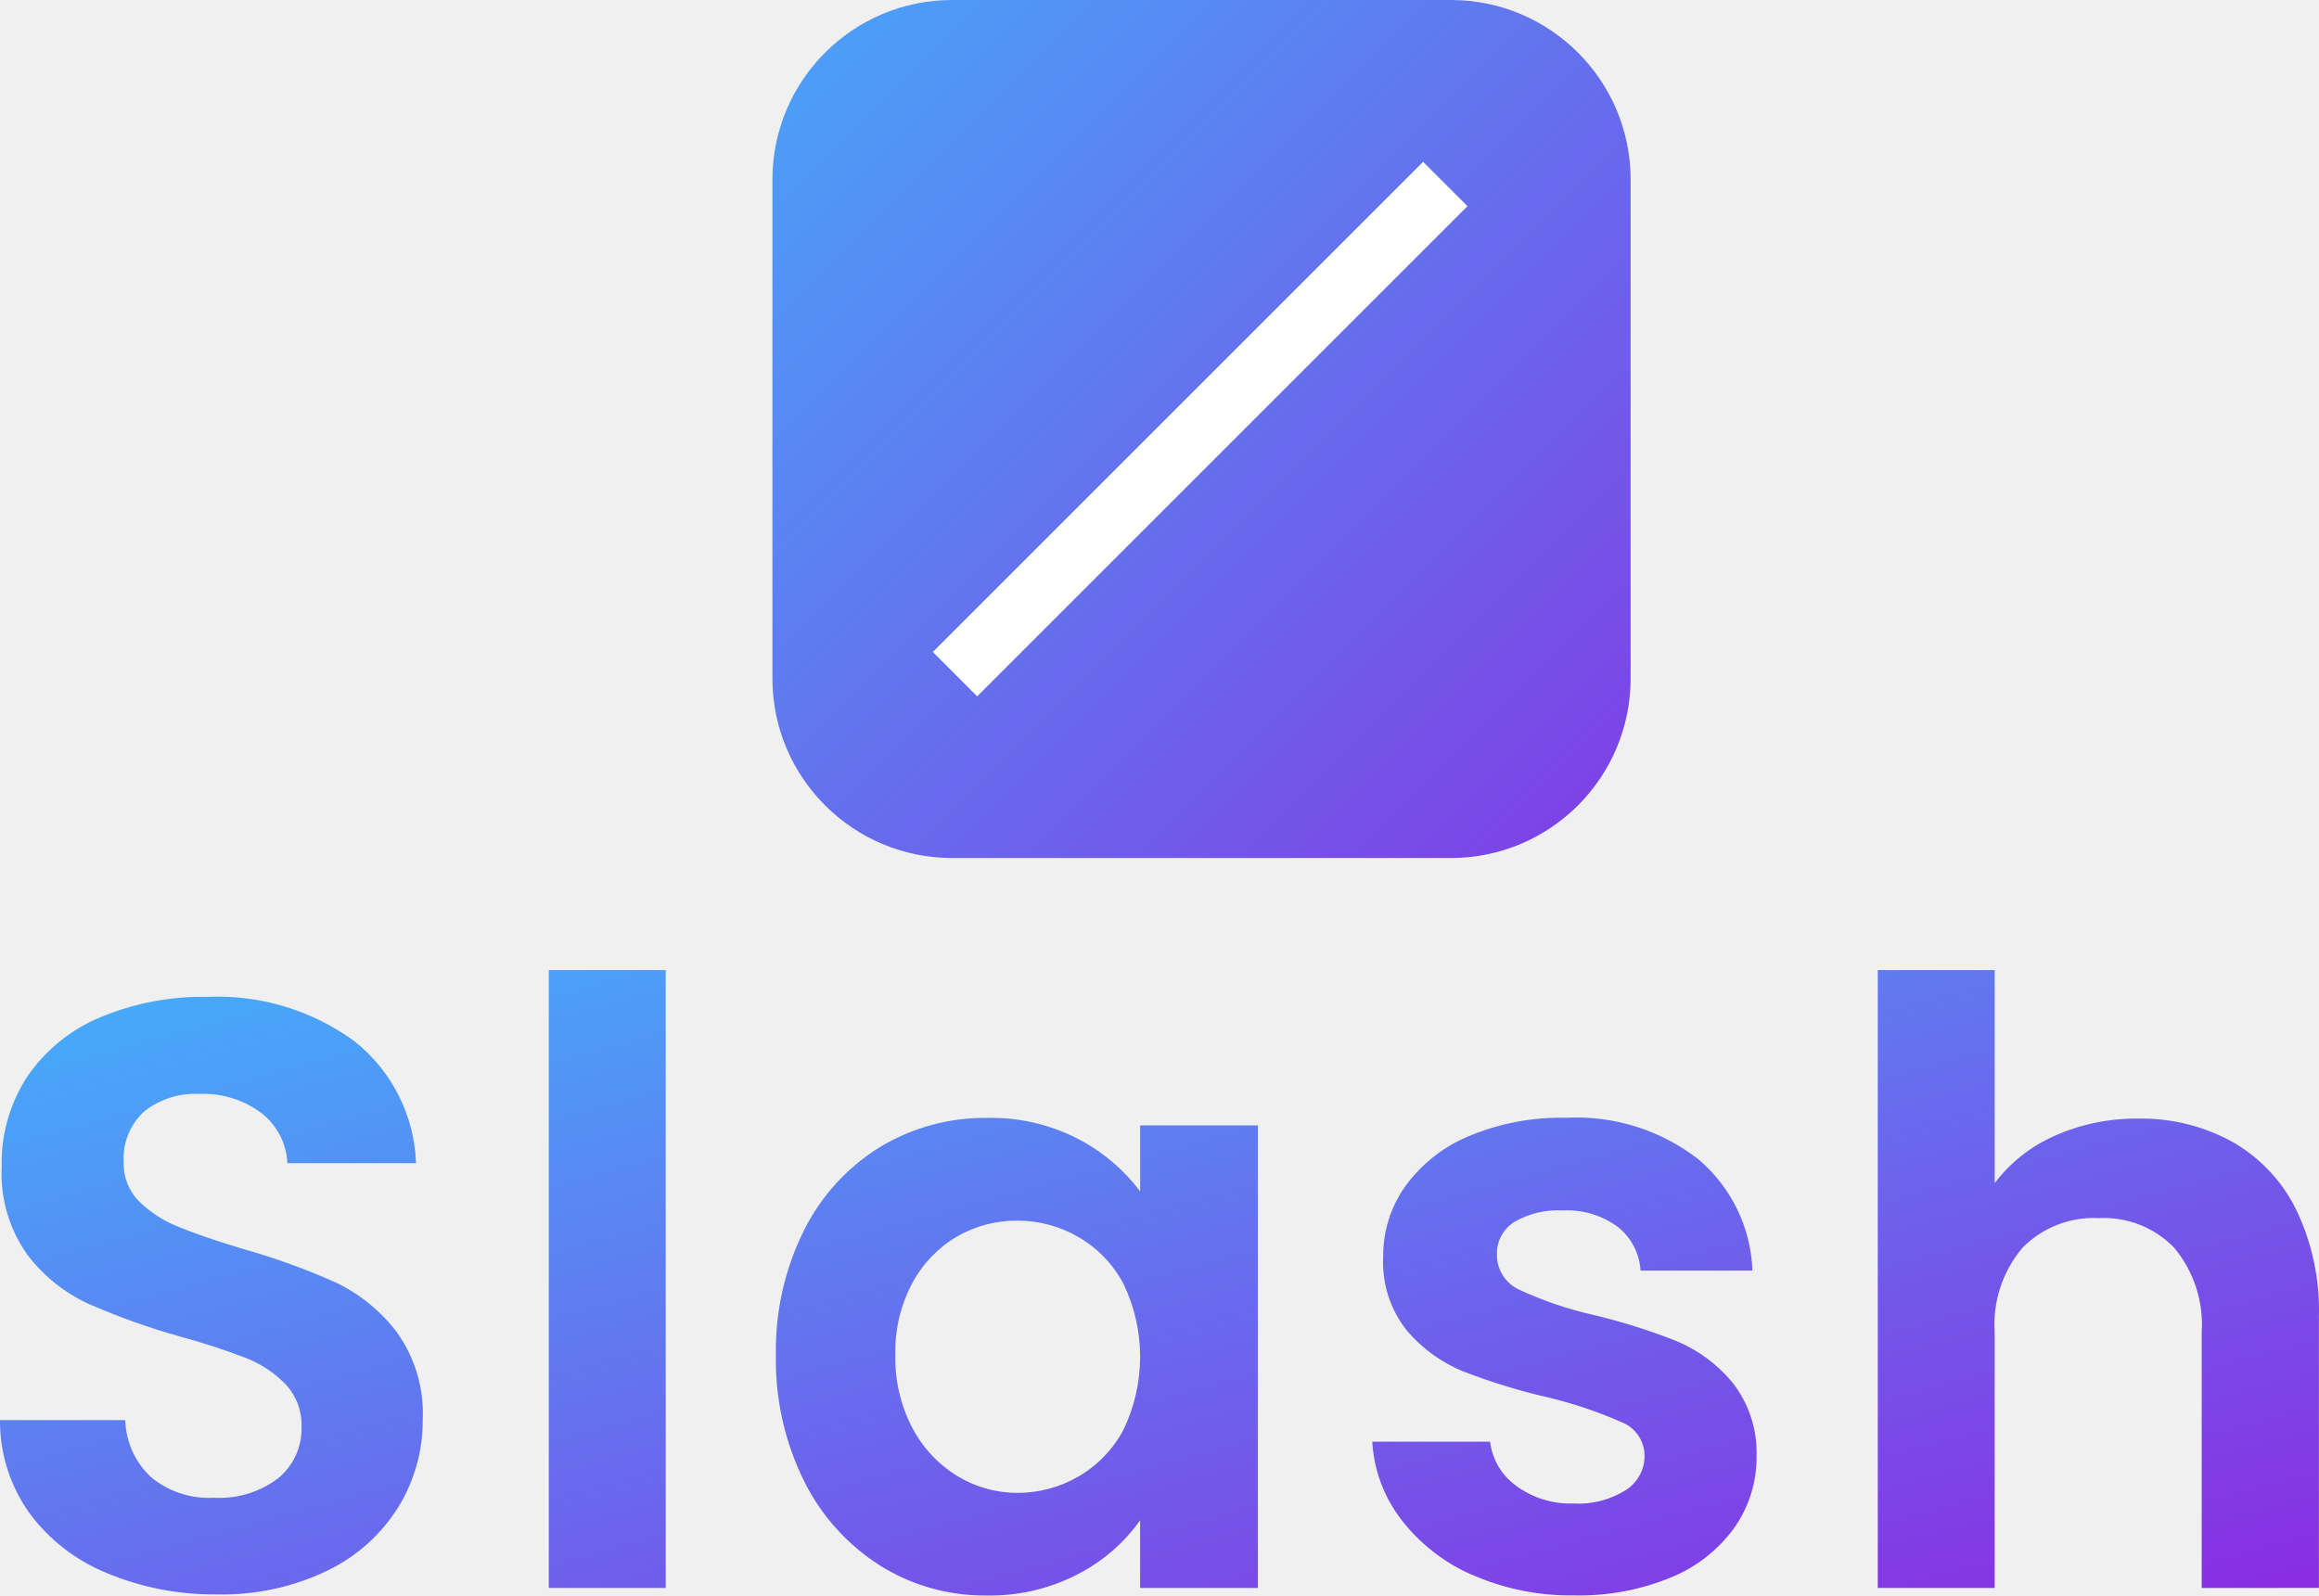
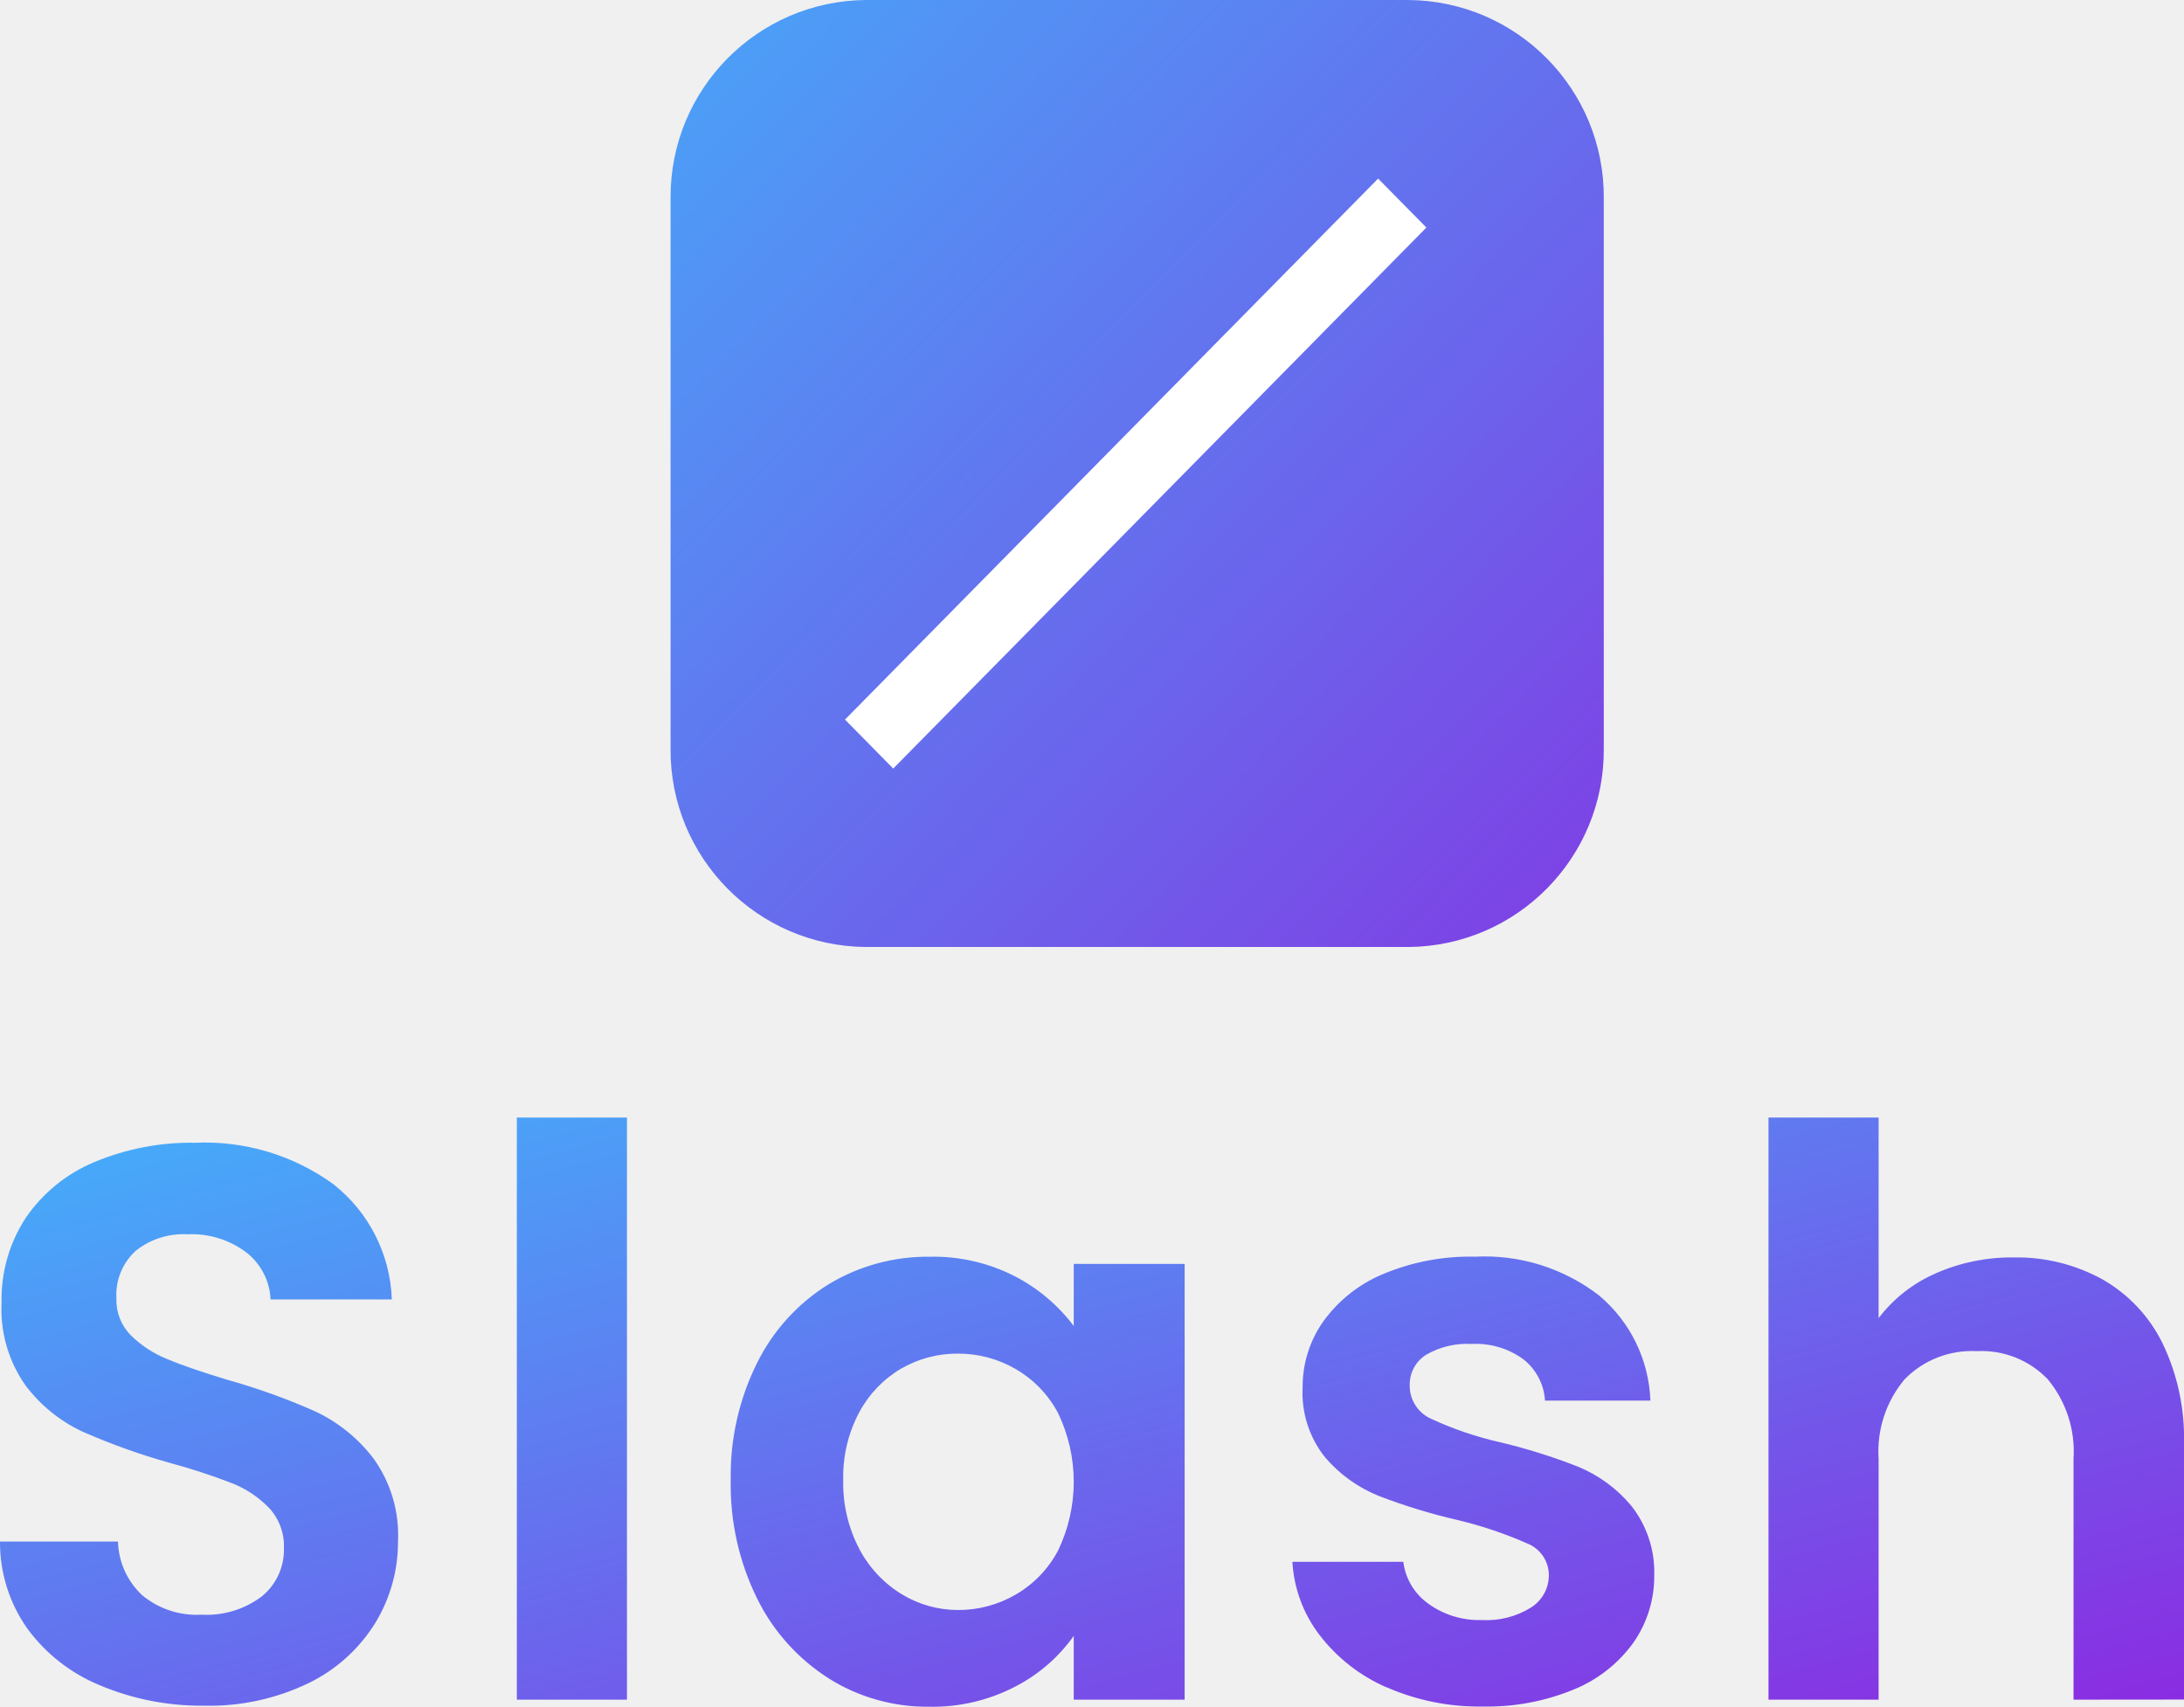
- <svg xmlns="http://www.w3.org/2000/svg" width="227.049" height="156.255" viewBox="0 0 227.049 156.255">
+ <svg xmlns="http://www.w3.org/2000/svg" width="191.416" height="149.591" viewBox="0 0 191.416 149.591">
  <defs>
-     <linearGradient id="linear-gradient" x2="1" y2="1" gradientUnits="objectBoundingBox">
+     <linearGradient id="linear-gradient" x1="-0.062" y1="-0.061" x2="1.018" y2="1" gradientUnits="objectBoundingBox">
+       <stop offset="0" stop-color="#3eb9fc" />
+       <stop offset="1" stop-color="#8b2ae1" />
+     </linearGradient>
+     <linearGradient id="linear-gradient-2" x2="1" y2="1" gradientUnits="objectBoundingBox">
      <stop offset="0" stop-color="#49a4f8" />
      <stop offset="1" stop-color="#803de4" />
    </linearGradient>
-     <linearGradient id="linear-gradient-2" x1="-0.062" y1="-0.061" x2="1.018" y2="1" gradientUnits="objectBoundingBox">
-       <stop offset="0" stop-color="#3eb9fc" />
-       <stop offset="1" stop-color="#8b2ae1" />
-     </linearGradient>
  </defs>
-   <g id="グループ_68948" data-name="グループ 68948" transform="translate(-750.6 -5701.875)">
-     <g id="グループ_67319" data-name="グループ 67319" transform="translate(2819.351 6175.844)">
-       <rect id="長方形_18018" data-name="長方形 18018" width="84.027" height="84.027" rx="17.597" transform="translate(-1993.126 -473.969)" fill="url(#linear-gradient)" />
-       <rect id="長方形_18019" data-name="長方形 18019" width="6.143" height="67.889" transform="translate(-1929.418 -458.123) rotate(45)" fill="#fff" />
+   <g id="グループ_68940" data-name="グループ 68940" transform="translate(0 -0.22)">
+     <path id="パス_57689" data-name="パス 57689" d="M315.064,100.491a14.879,14.879,0,0,1-5.895-4.6,11.623,11.623,0,0,1-2.378-6.412h9.721a5.3,5.3,0,0,0,2.172,3.654,7.568,7.568,0,0,0,4.725,1.448,7.324,7.324,0,0,0,4.309-1.105,3.337,3.337,0,0,0,1.551-2.817,2.988,2.988,0,0,0-1.9-2.792,35.727,35.727,0,0,0-6.03-2.036,50.932,50.932,0,0,1-7-2.137,12.143,12.143,0,0,1-4.686-3.378,9.061,9.061,0,0,1-1.965-6.136,9.9,9.9,0,0,1,1.827-5.791,12.274,12.274,0,0,1,5.24-4.137,19.644,19.644,0,0,1,8.043-1.517,16.4,16.4,0,0,1,10.891,3.413,12.64,12.64,0,0,1,4.481,9.2h-9.238a4.994,4.994,0,0,0-1.894-3.619,7.046,7.046,0,0,0-4.518-1.344,7.124,7.124,0,0,0-4.033.963,3.082,3.082,0,0,0-1.413,2.689,3.158,3.158,0,0,0,1.93,2.93,30.014,30.014,0,0,0,6,2.034,50.833,50.833,0,0,1,6.825,2.14,12.025,12.025,0,0,1,4.654,3.413,9.372,9.372,0,0,1,2.022,6.1,10.112,10.112,0,0,1-1.839,5.927,12.031,12.031,0,0,1-5.24,4.1,19.841,19.841,0,0,1-7.963,1.48,20.156,20.156,0,0,1-8.4-1.682Zm-48.915-.8a17.364,17.364,0,0,1-6.274-7,22.484,22.484,0,0,1-2.31-10.376,22.111,22.111,0,0,1,2.31-10.27,16.93,16.93,0,0,1,6.274-6.894,16.721,16.721,0,0,1,8.862-2.411,15.572,15.572,0,0,1,7.478,1.724,15.206,15.206,0,0,1,5.138,4.343V63.368h9.721V101.56h-9.721V95.975a14.332,14.332,0,0,1-5.138,4.447,15.7,15.7,0,0,1-7.549,1.758,16.236,16.236,0,0,1-8.79-2.482Zm6.38-27.163a9.863,9.863,0,0,0-3.691,3.826,12,12,0,0,0-1.413,5.964,12.39,12.39,0,0,0,1.413,6.042,10.2,10.2,0,0,0,3.723,3.964,9.468,9.468,0,0,0,4.932,1.379,9.939,9.939,0,0,0,5.033-1.344,9.7,9.7,0,0,0,3.723-3.858,13.883,13.883,0,0,0,0-12.067,9.7,9.7,0,0,0-3.723-3.858,9.939,9.939,0,0,0-5.033-1.344,9.776,9.776,0,0,0-4.964,1.3ZM202.31,100.314a14.878,14.878,0,0,1-6.38-4.964A13.069,13.069,0,0,1,193.52,87.7h10.341a6.679,6.679,0,0,0,2.1,4.688,7.446,7.446,0,0,0,5.205,1.724,8.014,8.014,0,0,0,5.309-1.609,5.267,5.267,0,0,0,1.93-4.24,4.9,4.9,0,0,0-1.31-3.516,9.211,9.211,0,0,0-3.277-2.172,54.343,54.343,0,0,0-5.407-1.765,57.722,57.722,0,0,1-7.62-2.723,13.329,13.329,0,0,1-5.033-4.065,11.591,11.591,0,0,1-2.1-7.273A13,13,0,0,1,195.8,59.3a13.6,13.6,0,0,1,6-4.86,21.832,21.832,0,0,1,8.822-1.689,19.155,19.155,0,0,1,12.1,3.619,13.425,13.425,0,0,1,5.139,10.112H217.234a5.515,5.515,0,0,0-2.1-4.1,7.93,7.93,0,0,0-5.205-1.609,6.7,6.7,0,0,0-4.516,1.448,5.233,5.233,0,0,0-1.689,4.205A4.346,4.346,0,0,0,205,69.639a9.675,9.675,0,0,0,3.171,2.068q1.9.8,5.343,1.838a56.091,56.091,0,0,1,7.653,2.758,13.749,13.749,0,0,1,5.1,4.137,11.49,11.49,0,0,1,2.137,7.239,13.626,13.626,0,0,1-2,7.17,14.138,14.138,0,0,1-5.862,5.274,19.993,19.993,0,0,1-9.169,1.965,22.839,22.839,0,0,1-9.066-1.774Zm172.943,1.246v-21.1a9.9,9.9,0,0,0-2.275-7,8.043,8.043,0,0,0-6.2-2.447,8.257,8.257,0,0,0-6.308,2.447,9.815,9.815,0,0,0-2.3,7v21.1h-9.652V50.542h9.652v17.58a12.594,12.594,0,0,1,4.964-3.907,16.454,16.454,0,0,1,6.894-1.413,15.5,15.5,0,0,1,7.722,1.9,13.058,13.058,0,0,1,5.286,5.584,19.172,19.172,0,0,1,1.9,8.859v22.406Zm-136.435,0V50.542h9.652V101.56Z" transform="translate(-193.52 47.627)" fill="url(#linear-gradient)" />
+     <g id="グループ_67319" data-name="グループ 67319" transform="translate(19200.771 4552.22)">
+       <path id="長方形_18018" data-name="長方形 18018" d="M17.129,0H64.663A17.257,17.257,0,0,1,81.792,17.382V65.618A17.257,17.257,0,0,1,64.663,83H17.129A17.257,17.257,0,0,1,0,65.618V17.382A17.257,17.257,0,0,1,17.129,0Z" transform="translate(-19142 -4552)" fill="url(#linear-gradient-2)" />
+       <path id="長方形_18019" data-name="長方形 18019" d="M0,0,6.024.044l.488,66.57L.488,66.57Z" transform="translate(-19079.986 -4536.348) rotate(45)" fill="#fff" />
    </g>
-     <path id="パス_57689" data-name="パス 57689" d="M337.69,109.789a17.649,17.649,0,0,1-6.992-5.452,13.787,13.787,0,0,1-2.821-7.605h11.531a6.286,6.286,0,0,0,2.576,4.334,8.977,8.977,0,0,0,5.6,1.717,8.687,8.687,0,0,0,5.111-1.311,3.958,3.958,0,0,0,1.84-3.342,3.544,3.544,0,0,0-2.249-3.312,42.377,42.377,0,0,0-7.153-2.415,60.415,60.415,0,0,1-8.3-2.535,14.4,14.4,0,0,1-5.558-4.007,10.748,10.748,0,0,1-2.331-7.278,11.746,11.746,0,0,1,2.167-6.869,14.559,14.559,0,0,1,6.215-4.907,23.3,23.3,0,0,1,9.541-1.8,19.446,19.446,0,0,1,12.918,4.048A14.993,14.993,0,0,1,365.1,79.974H354.144A5.923,5.923,0,0,0,351.9,75.68a8.358,8.358,0,0,0-5.359-1.595,8.45,8.45,0,0,0-4.784,1.142,3.656,3.656,0,0,0-1.677,3.189,3.745,3.745,0,0,0,2.29,3.476,35.6,35.6,0,0,0,7.115,2.412,60.3,60.3,0,0,1,8.1,2.538,14.264,14.264,0,0,1,5.52,4.048,11.116,11.116,0,0,1,2.4,7.24,11.994,11.994,0,0,1-2.181,7.03,14.27,14.27,0,0,1-6.215,4.868,23.535,23.535,0,0,1-9.445,1.755,23.908,23.908,0,0,1-9.966-2Zm-58.021-.943a20.6,20.6,0,0,1-7.442-8.3,26.67,26.67,0,0,1-2.74-12.307,26.228,26.228,0,0,1,2.74-12.182,20.081,20.081,0,0,1,7.442-8.178,19.834,19.834,0,0,1,10.511-2.859,18.471,18.471,0,0,1,8.87,2.044,18.037,18.037,0,0,1,6.1,5.152v-6.46h11.531v45.3H305.146v-6.624a17,17,0,0,1-6.1,5.275,18.626,18.626,0,0,1-8.955,2.085,19.259,19.259,0,0,1-10.427-2.944Zm7.567-32.22a11.7,11.7,0,0,0-4.378,4.539,14.23,14.23,0,0,0-1.676,7.074,14.7,14.7,0,0,0,1.677,7.166,12.1,12.1,0,0,0,4.416,4.7,11.231,11.231,0,0,0,5.85,1.636,11.79,11.79,0,0,0,5.97-1.595,11.508,11.508,0,0,0,4.416-4.577,16.467,16.467,0,0,0,0-14.314,11.508,11.508,0,0,0-4.416-4.577,11.79,11.79,0,0,0-5.97-1.595,11.6,11.6,0,0,0-5.888,1.543Zm-83.29,32.953a17.648,17.648,0,0,1-7.567-5.888,15.5,15.5,0,0,1-2.86-9.077h12.267a7.922,7.922,0,0,0,2.492,5.561,8.832,8.832,0,0,0,6.174,2.044,9.505,9.505,0,0,0,6.3-1.908,6.248,6.248,0,0,0,2.29-5.029,5.814,5.814,0,0,0-1.554-4.171,10.926,10.926,0,0,0-3.887-2.576,64.459,64.459,0,0,0-6.414-2.093,68.467,68.467,0,0,1-9.039-3.23,15.81,15.81,0,0,1-5.97-4.822,13.749,13.749,0,0,1-2.494-8.627,15.423,15.423,0,0,1,2.538-8.832,16.132,16.132,0,0,1,7.115-5.765,25.9,25.9,0,0,1,10.465-2,22.72,22.72,0,0,1,14.352,4.293,15.925,15.925,0,0,1,6.1,11.994h-12.6a6.542,6.542,0,0,0-2.492-4.868,9.407,9.407,0,0,0-6.174-1.908,7.943,7.943,0,0,0-5.356,1.717,6.207,6.207,0,0,0-2,4.988,5.155,5.155,0,0,0,1.513,3.816,11.476,11.476,0,0,0,3.762,2.453q2.249.943,6.338,2.181a66.532,66.532,0,0,1,9.077,3.271,16.309,16.309,0,0,1,6.052,4.907,13.629,13.629,0,0,1,2.535,8.587,16.162,16.162,0,0,1-2.369,8.5,16.77,16.77,0,0,1-6.954,6.256,23.715,23.715,0,0,1-10.876,2.331,27.091,27.091,0,0,1-10.754-2.1Zm205.138,1.477V86.033a11.74,11.74,0,0,0-2.7-8.3,9.541,9.541,0,0,0-7.36-2.9,9.794,9.794,0,0,0-7.483,2.9,11.642,11.642,0,0,0-2.726,8.3v25.024H377.369V50.542h11.449V71.4a14.938,14.938,0,0,1,5.888-4.634,19.517,19.517,0,0,1,8.178-1.676,18.391,18.391,0,0,1,9.159,2.249,15.489,15.489,0,0,1,6.27,6.624,22.742,22.742,0,0,1,2.249,10.508v26.578Zm-161.834,0V50.542H258.7v60.515Z" transform="translate(557.08 5746.334)" fill="url(#linear-gradient-2)" />
  </g>
</svg>
